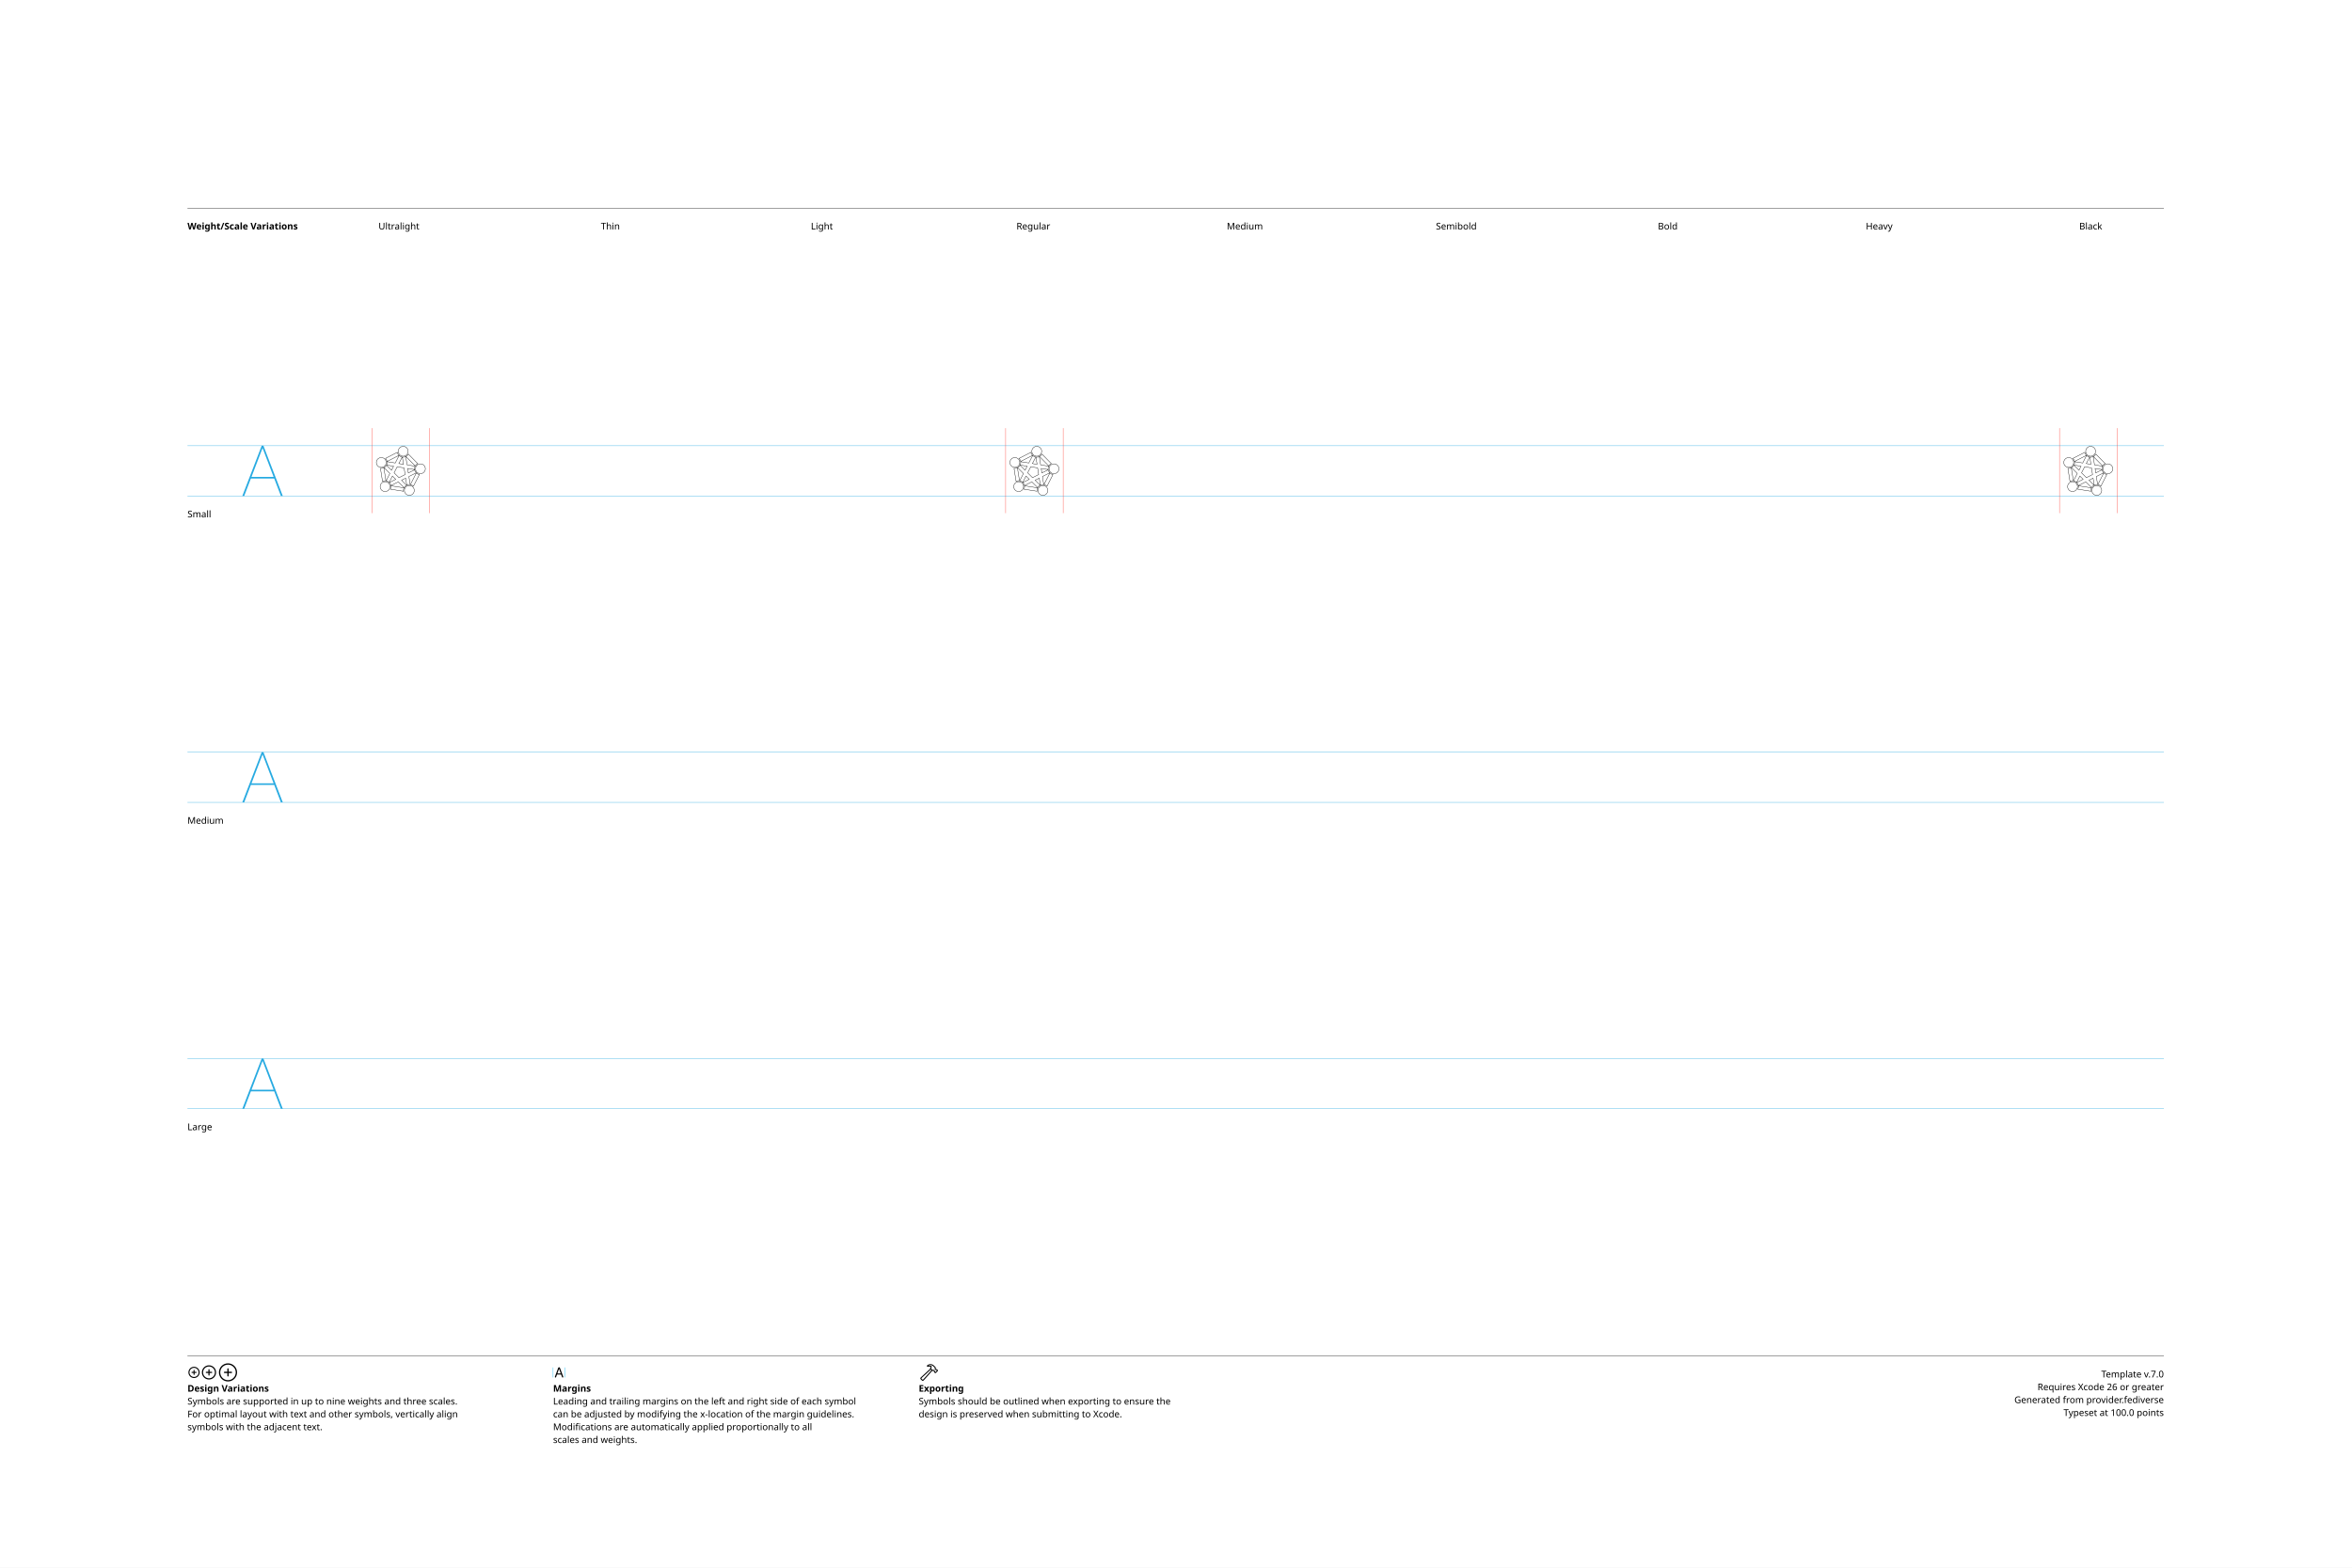
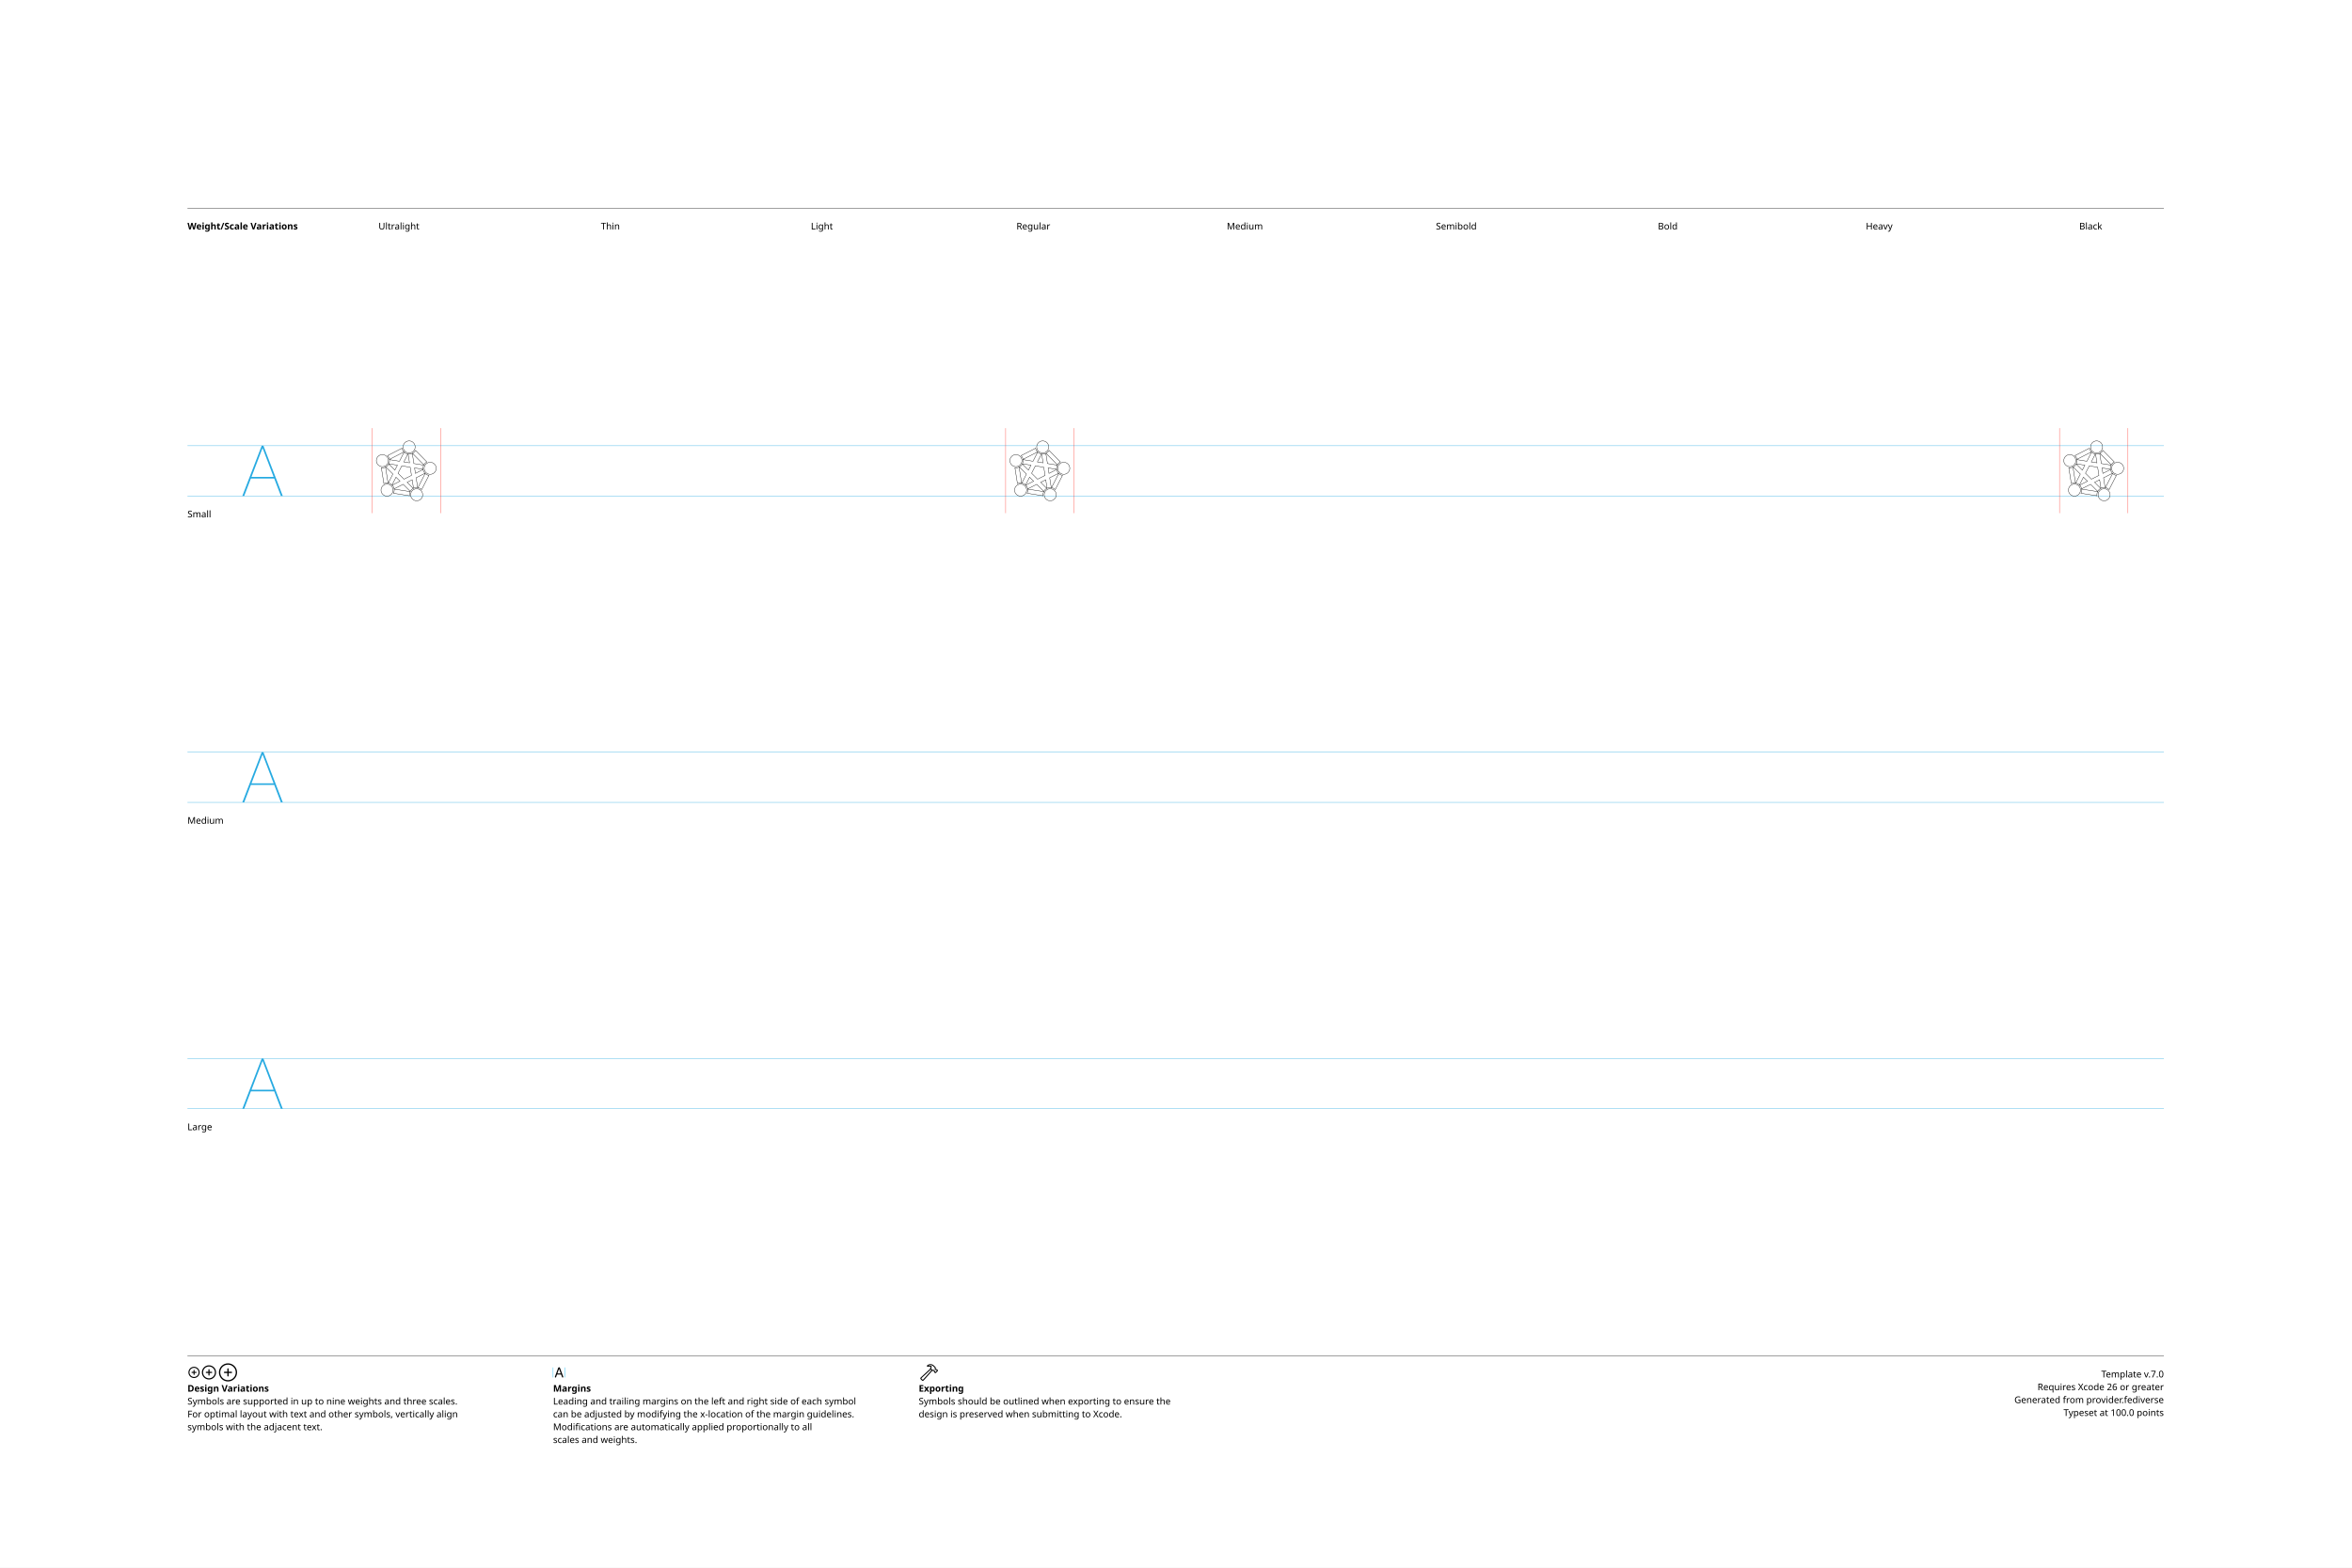
<svg xmlns="http://www.w3.org/2000/svg" version="1.1" viewBox="0 0 3300 2200">
  <style>.defaults {-sfsymbols-variable-value-mode:color;-sfsymbols-draw-reverses-motion-groups:false}

.monochrome-0 {-sfsymbols-motion-group:0}

.multicolor-0:tintColor {-sfsymbols-motion-group:0}

.hierarchical-0:primary {-sfsymbols-motion-group:0}

.SFSymbolsPreviewWireframe {fill:none;opacity:1.0;stroke:black;stroke-width:0.5}
</style>
  <g id="Notes">
    <rect height="2200" id="artboard" style="fill:white;opacity:1" width="3300" x="0" y="0" />
    <line style="fill:none;stroke:black;opacity:1;stroke-width:0.5;" x1="263" x2="3036" y1="292" y2="292" />
    <text style="stroke:none;fill:black;font-family:sans-serif;font-size:13;font-weight:bold;" transform="matrix(1 0 0 1 263 322)">Weight/Scale Variations</text>
    <text style="stroke:none;fill:black;font-family:sans-serif;font-size:13;text-anchor:middle;" transform="matrix(1 0 0 1 559.711 322)">Ultralight</text>
    <text style="stroke:none;fill:black;font-family:sans-serif;font-size:13;text-anchor:middle;" transform="matrix(1 0 0 1 856.422 322)">Thin</text>
    <text style="stroke:none;fill:black;font-family:sans-serif;font-size:13;text-anchor:middle;" transform="matrix(1 0 0 1 1153.13 322)">Light</text>
    <text style="stroke:none;fill:black;font-family:sans-serif;font-size:13;text-anchor:middle;" transform="matrix(1 0 0 1 1449.84 322)">Regular</text>
    <text style="stroke:none;fill:black;font-family:sans-serif;font-size:13;text-anchor:middle;" transform="matrix(1 0 0 1 1746.56 322)">Medium</text>
    <text style="stroke:none;fill:black;font-family:sans-serif;font-size:13;text-anchor:middle;" transform="matrix(1 0 0 1 2043.27 322)">Semibold</text>
    <text style="stroke:none;fill:black;font-family:sans-serif;font-size:13;text-anchor:middle;" transform="matrix(1 0 0 1 2339.98 322)">Bold</text>
    <text style="stroke:none;fill:black;font-family:sans-serif;font-size:13;text-anchor:middle;" transform="matrix(1 0 0 1 2636.69 322)">Heavy</text>
    <text style="stroke:none;fill:black;font-family:sans-serif;font-size:13;text-anchor:middle;" transform="matrix(1 0 0 1 2933.4 322)">Black</text>
    <line style="fill:none;stroke:black;opacity:1;stroke-width:0.5;" x1="263" x2="3036" y1="1903" y2="1903" />
    <g transform="matrix(0.2 0 0 0.2 263 1933)">
      <path d="m46.24 4.15c21.777 0 39.453-17.627 39.453-39.404s-17.676-39.404-39.453-39.404c-21.729 0-39.404 17.627-39.404 39.404s17.676 39.404 39.404 39.404Zm0-7.422c-17.676 0-31.934-14.307-31.934-31.982s14.258-31.982 31.934-31.982 31.982 14.307 31.982 31.982-14.307 31.982-31.982 31.982Zm3.613-17.773v-28.467c0-2.246-1.465-3.76-3.711-3.76-2.148 0-3.613 1.514-3.613 3.76v28.467c0 2.197 1.465 3.711 3.613 3.711 2.246 0 3.711-1.514 3.711-3.711Zm-17.822-10.596h28.418c2.197 0 3.711-1.465 3.711-3.613 0-2.197-1.514-3.711-3.711-3.711h-28.418c-2.246 0-3.76 1.514-3.76 3.711 0 2.148 1.514 3.613 3.76 3.613Z" />
    </g>
    <g transform="matrix(0.2 0 0 0.2 281.506 1933)">
      <path d="m58.545 14.551c27.49 0 49.805-22.314 49.805-49.805s-22.314-49.805-49.805-49.805-49.805 22.314-49.805 49.805 22.314 49.805 49.805 49.805Zm0-8.301c-22.949 0-41.504-18.555-41.504-41.504s18.555-41.504 41.504-41.504 41.504 18.555 41.504 41.504-18.555 41.504-41.504 41.504Zm4.053-23.096v-36.914c0-2.49-1.709-4.199-4.15-4.199-2.393 0-4.053 1.709-4.053 4.199v36.914c0 2.441 1.66 4.15 4.053 4.15 2.441 0 4.15-1.66 4.15-4.15Zm-22.559-14.404h36.963c2.441 0 4.15-1.611 4.15-4.004 0-2.441-1.709-4.15-4.15-4.15h-36.963c-2.49 0-4.15 1.709-4.15 4.15 0 2.393 1.66 4.004 4.15 4.004Z" />
    </g>
    <g transform="matrix(0.2 0 0 0.2 304.924 1933)">
      <path d="m74.853 28.32c35.107 0 63.623-28.467 63.623-63.574s-28.516-63.623-63.623-63.623-63.574 28.516-63.574 63.623 28.467 63.574 63.574 63.574Zm0-9.082c-30.127 0-54.492-24.365-54.492-54.492s24.365-54.492 54.492-54.492 54.492 24.365 54.492 54.492-24.365 54.492-54.492 54.492Zm4.443-30.322v-48.486c0-2.734-1.855-4.639-4.541-4.639-2.588 0-4.443 1.904-4.443 4.639v48.486c0 2.686 1.855 4.59 4.443 4.59 2.686 0 4.541-1.855 4.541-4.59Zm-28.711-19.775h48.486c2.686 0 4.59-1.807 4.59-4.395 0-2.734-1.855-4.59-4.59-4.59h-48.486c-2.734 0-4.59 1.855-4.59 4.59 0 2.588 1.855 4.395 4.59 4.395Z" />
    </g>
    <text style="stroke:none;fill:black;font-family:sans-serif;font-size:13;font-weight:bold;" transform="matrix(1 0 0 1 263 1953)">Design Variations</text>
    <text style="stroke:none;fill:black;font-family:sans-serif;font-size:13;" transform="matrix(1 0 0 1 263 1971)">Symbols are supported in up to nine weights and three scales.</text>
    <text style="stroke:none;fill:black;font-family:sans-serif;font-size:13;" transform="matrix(1 0 0 1 263 1989)">For optimal layout with text and other symbols, vertically align</text>
    <text style="stroke:none;fill:black;font-family:sans-serif;font-size:13;" transform="matrix(1 0 0 1 263 2007)">symbols with the adjacent text.</text>
    <line style="fill:none;stroke:#00AEEF;stroke-width:0.5;opacity:1.0;" x1="776" x2="776" y1="1919" y2="1933" />
    <g transform="matrix(0.2 0 0 0.2 776 1933)">
      <path d="m16.553 0.781c2.588 0 3.857-0.977 4.785-3.711l20.557-57.52h0.244l20.605 57.52c0.928 2.734 2.197 3.711 4.736 3.711 2.588 0 4.248-1.562 4.248-4.004 0-0.83-0.146-1.611-0.537-2.637l-22.9-60.986c-1.123-2.979-3.125-4.492-6.25-4.492-3.027 0-5.078 1.465-6.152 4.443l-22.9 61.084c-0.391 1.025-0.537 1.807-0.537 2.637 0 2.441 1.562 3.955 4.102 3.955Zm10.205-20.947h30.664c2.002 0 3.662-1.66 3.662-3.662 0-2.051-1.66-3.662-3.662-3.662h-30.664c-2.002 0-3.662 1.611-3.662 3.662 0 2.002 1.66 3.662 3.662 3.662Z" />
    </g>
    <line style="fill:none;stroke:#00AEEF;stroke-width:0.5;opacity:1.0;" x1="792.836" x2="792.836" y1="1919" y2="1933" />
    <text style="stroke:none;fill:black;font-family:sans-serif;font-size:13;font-weight:bold;" transform="matrix(1 0 0 1 776 1953)">Margins</text>
    <text style="stroke:none;fill:black;font-family:sans-serif;font-size:13;" transform="matrix(1 0 0 1 776 1971)">Leading and trailing margins on the left and right side of each symbol</text>
    <text style="stroke:none;fill:black;font-family:sans-serif;font-size:13;" transform="matrix(1 0 0 1 776 1989)">can be adjusted by modifying the x-location of the margin guidelines.</text>
    <text style="stroke:none;fill:black;font-family:sans-serif;font-size:13;" transform="matrix(1 0 0 1 776 2007)">Modifications are automatically applied proportionally to all</text>
    <text style="stroke:none;fill:black;font-family:sans-serif;font-size:13;" transform="matrix(1 0 0 1 776 2025)">scales and weights.</text>
    <g transform="matrix(0.2 0 0 0.2 1289 1933)">
      <path d="m14.209 13.135 7.861 7.861c4.297 4.395 9.326 4.102 13.867-1.025l60.693-68.213-4.883-4.883-60.254 67.676c-1.807 1.953-3.467 2.441-5.811 0.098l-5.176-5.127c-2.295-2.295-1.807-3.955 0.195-5.811l67.481-62.158-4.883-4.834-68.066 62.598c-4.98 4.59-5.322 9.473-1.025 13.818Zm44.873-97.461c-2.051 2.002-2.246 4.883-1.074 6.787 1.123 1.807 3.467 3.027 6.592 2.246 5.859-1.66 12.598-2.393 18.896 0.928l-2.686 7.129c-1.611 4.004-0.732 6.885 1.709 9.424l10.254 10.303c2.344 2.393 4.541 2.441 7.08 1.953l4.443-0.732 2.588 2.539-0.195 2.246c-0.098 2.295 0.537 4.297 2.783 6.494l3.369 3.32c2.295 2.295 5.518 2.49 7.812 0.195l12.988-13.037c2.295-2.344 2.148-5.371-0.195-7.666l-3.418-3.418c-2.197-2.197-4.053-3.027-6.348-2.881l-2.344 0.244-2.441-2.441 1.025-4.688c0.635-2.734-0.244-4.98-2.881-7.617l-11.279-11.182c-12.94-12.842-35.596-11.035-46.68-0.146Zm7.08 2.051c8.789-6.396 25.977-5.664 33.691 1.953l12.305 12.207c1.025 1.025 1.221 1.807 0.928 3.32l-1.465 6.641 6.738 6.689 4.395-0.244c1.123-0.049 1.514 0.049 2.344 0.879l2.539 2.49-10.84 10.84-2.49-2.49c-0.83-0.879-0.977-1.221-0.928-2.393l0.293-4.346-6.689-6.738-6.836 1.172c-1.416 0.293-2.051 0.195-3.174-0.879l-8.936-8.887c-1.074-1.025-1.172-1.709-0.488-3.369l4.59-11.475c-6.104-6.348-17.041-7.52-25.586-4.59-0.684 0.244-0.928-0.391-0.391-0.781Z" />
    </g>
    <text style="stroke:none;fill:black;font-family:sans-serif;font-size:13;font-weight:bold;" transform="matrix(1 0 0 1 1289 1953)">Exporting</text>
    <text style="stroke:none;fill:black;font-family:sans-serif;font-size:13;" transform="matrix(1 0 0 1 1289 1971)">Symbols should be outlined when exporting to ensure the</text>
    <text style="stroke:none;fill:black;font-family:sans-serif;font-size:13;" transform="matrix(1 0 0 1 1289 1989)">design is preserved when submitting to Xcode.</text>
    <text id="template-version" style="stroke:none;fill:black;font-family:sans-serif;font-size:13;text-anchor:end;" transform="matrix(1 0 0 1 3036 1933)">Template v.7.0</text>
    <text style="stroke:none;fill:black;font-family:sans-serif;font-size:13;text-anchor:end;" transform="matrix(1 0 0 1 3036 1951)">Requires Xcode 26 or greater</text>
    <text id="descriptive-name" style="stroke:none;fill:black;font-family:sans-serif;font-size:13;text-anchor:end;" transform="matrix(1 0 0 1 3036 1969)">Generated from provider.fediverse</text>
    <text style="stroke:none;fill:black;font-family:sans-serif;font-size:13;text-anchor:end;" transform="matrix(1 0 0 1 3036 1987)">Typeset at 100.0 points</text>
    <text style="stroke:none;fill:black;font-family:sans-serif;font-size:13;" transform="matrix(1 0 0 1 263 726)">Small</text>
    <text style="stroke:none;fill:black;font-family:sans-serif;font-size:13;" transform="matrix(1 0 0 1 263 1156)">Medium</text>
    <text style="stroke:none;fill:black;font-family:sans-serif;font-size:13;" transform="matrix(1 0 0 1 263 1586)">Large</text>
  </g>
  <g id="Guides">
    <g id="H-reference" style="fill:#27AAE1;stroke:none;" transform="matrix(1 0 0 1 339 696)">
      <path d="M0.994 0L3.638 0L29.328-67.132L30.03-67.132L30.03-70.459L28.123-70.459ZM11.688-24.48L46.981-24.48L46.231-26.729L12.438-26.729ZM55.12 0L57.764 0L30.638-70.459L29.433-70.459L29.433-67.132Z" />
    </g>
    <line id="Baseline-S" style="fill:none;stroke:#27AAE1;opacity:1;stroke-width:0.5;" x1="263" x2="3036" y1="696" y2="696" />
    <line id="Capline-S" style="fill:none;stroke:#27AAE1;opacity:1;stroke-width:0.5;" x1="263" x2="3036" y1="625.541" y2="625.541" />
    <g id="H-reference" style="fill:#27AAE1;stroke:none;" transform="matrix(1 0 0 1 339 1126)">
      <path d="M0.994 0L3.638 0L29.328-67.132L30.03-67.132L30.03-70.459L28.123-70.459ZM11.688-24.48L46.981-24.48L46.231-26.729L12.438-26.729ZM55.12 0L57.764 0L30.638-70.459L29.433-70.459L29.433-67.132Z" />
    </g>
    <line id="Baseline-M" style="fill:none;stroke:#27AAE1;opacity:1;stroke-width:0.5;" x1="263" x2="3036" y1="1126" y2="1126" />
    <line id="Capline-M" style="fill:none;stroke:#27AAE1;opacity:1;stroke-width:0.5;" x1="263" x2="3036" y1="1055.54" y2="1055.54" />
    <g id="H-reference" style="fill:#27AAE1;stroke:none;" transform="matrix(1 0 0 1 339 1556)">
      <path d="M0.994 0L3.638 0L29.328-67.132L30.03-67.132L30.03-70.459L28.123-70.459ZM11.688-24.48L46.981-24.48L46.231-26.729L12.438-26.729ZM55.12 0L57.764 0L30.638-70.459L29.433-70.459L29.433-67.132Z" />
    </g>
    <line id="Baseline-L" style="fill:none;stroke:#27AAE1;opacity:1;stroke-width:0.5;" x1="263" x2="3036" y1="1556" y2="1556" />
    <line id="Capline-L" style="fill:none;stroke:#27AAE1;opacity:1;stroke-width:0.5;" x1="263" x2="3036" y1="1485.54" y2="1485.54" />
    <line id="left-margin-Ultralight-S" style="fill:none;stroke:#FF3B30;stroke-width:0.5;opacity:1.0;" x1="522.047" x2="522.047" y1="600.785" y2="720.121" />
-     <line id="right-margin-Ultralight-S" style="fill:none;stroke:#FF3B30;stroke-width:0.5;opacity:1.0;" x1="602.787" x2="602.787" y1="600.785" y2="720.121" />
+     <line id="right-margin-Ultralight-S" style="fill:none;stroke:#FF3B30;stroke-width:0.5;opacity:1.0;" x1="618.046" x2="618.046" y1="600.785" y2="720.121" />
    <line id="left-margin-Regular-S" style="fill:none;stroke:#FF3B30;stroke-width:0.5;opacity:1.0;" x1="1410.980" x2="1410.980" y1="600.785" y2="720.121" />
-     <line id="right-margin-Regular-S" style="fill:none;stroke:#FF3B30;stroke-width:0.5;opacity:1.0;" x1="1491.720" x2="1491.720" y1="600.785" y2="720.121" />
+     <line id="right-margin-Regular-S" style="fill:none;stroke:#FF3B30;stroke-width:0.5;opacity:1.0;" x1="1506.979" x2="1506.979" y1="600.785" y2="720.121" />
    <line id="left-margin-Black-S" style="fill:none;stroke:#FF3B30;stroke-width:0.5;opacity:1.0;" x1="2889.630" x2="2889.630" y1="600.785" y2="720.121" />
-     <line id="right-margin-Black-S" style="fill:none;stroke:#FF3B30;stroke-width:0.5;opacity:1.0;" x1="2970.370" x2="2970.370" y1="600.785" y2="720.121" />
+     <line id="right-margin-Black-S" style="fill:none;stroke:#FF3B30;stroke-width:0.5;opacity:1.0;" x1="2985.629" x2="2985.629" y1="600.785" y2="720.121" />
  </g>
  <g id="Symbols">
    <g id="Ultralight-S" transform="matrix(1 0 0 1 522.047 696)">
-       <path class="monochrome-0 multicolor-0:tintColor hierarchical-0:primary SFSymbolsPreviewWireframe" d="M59.196 -7.768C59.196 -3.952 56.103 -0.86 52.288 -0.86C48.471 -0.86 45.378 -3.952 45.378 -7.768C45.378 -11.583 48.471 -14.676 52.288 -14.676C56.103 -14.676 59.196 -11.583 59.196 -7.768ZM25.172 -13.122C25.172 -9.307 22.078 -6.213 18.262 -6.213C14.447 -6.213 11.354 -9.307 11.354 -13.122C11.354 -16.937 14.447 -20.03 18.262 -20.03C22.078 -20.03 25.172 -16.937 25.172 -13.122ZM44.838 -11.388C44.296 -10.298 43.998 -9.067 43.998 -7.768C43.998 -7.374 44.024 -6.986 44.087 -6.61L25.713 -9.502C26.254 -10.592 26.553 -11.822 26.553 -13.122C26.553 -13.516 26.526 -13.902 26.463 -14.28L44.838 -11.388ZM42.192 -54.537L37.549 -45.471L44.076 -44.424L42.493 -54.49C42.869 -54.428 43.257 -54.4 43.652 -54.4C44.951 -54.4 46.18 -54.7 47.271 -55.241L49.098 -43.619L60.393 -41.807C59.844 -40.711 59.542 -39.474 59.542 -38.165C59.542 -37.78 59.567 -37.401 59.628 -37.032L49.889 -38.594L50.876 -32.308L59.67 -36.751C59.948 -35.087 60.728 -33.595 61.85 -32.434L51.666 -27.289L53.445 -15.968C53.069 -16.03 52.681 -16.058 52.288 -16.058C50.987 -16.058 49.758 -15.758 48.668 -15.217L47.13 -24.997L41.344 -22.075L48.374 -15.076C46.923 -14.299 45.732 -13.103 44.963 -11.648L36.797 -19.777L26.424 -14.536C26.147 -16.199 25.366 -17.691 24.244 -18.853L33.188 -23.371L28.579 -27.96L24.028 -19.073C22.871 -20.2 21.383 -20.989 19.722 -21.275L24.981 -31.542L16.822 -39.665C18.273 -40.442 19.464 -41.638 20.233 -43.093L27.296 -36.061L30.209 -41.75L20.347 -43.332C20.896 -44.428 21.198 -45.665 21.198 -46.973C21.198 -47.359 21.173 -47.738 21.112 -48.106L32.528 -46.276L37.887 -56.74C39.043 -55.612 40.531 -54.823 42.192 -54.537ZM66.377 -30.01L58.048 -13.722C56.891 -14.849 55.402 -15.637 53.742 -15.922L62.071 -32.211C63.228 -31.083 64.716 -30.297 66.377 -30.01ZM19.414 -21.322C19.04 -21.385 18.654 -21.412 18.262 -21.412C16.96 -21.412 15.729 -21.111 14.637 -20.568L11.757 -38.773C12.132 -38.711 12.517 -38.683 12.908 -38.683C14.211 -38.683 15.443 -38.984 16.534 -39.527L19.414 -21.322ZM30.894 -32.479L37.734 -25.669L46.342 -30.017L44.866 -39.399L35.23 -40.945L30.894 -32.479ZM74.74 -38.165C74.74 -34.35 71.647 -31.256 67.832 -31.256C64.017 -31.256 60.923 -34.35 60.923 -38.165C60.923 -41.981 64.017 -45.074 67.832 -45.074C71.647 -45.074 74.74 -41.981 74.74 -38.165ZM19.817 -46.973C19.817 -43.158 16.723 -40.065 12.908 -40.065C9.093 -40.065 6 -43.158 6 -46.973C6 -50.789 9.093 -53.883 12.908 -53.883C16.723 -53.883 19.817 -50.789 19.817 -46.973ZM63.988 -45.507C62.528 -44.747 61.326 -43.561 60.541 -42.115L47.494 -55.349C48.955 -56.109 50.157 -57.295 50.942 -58.741L63.988 -45.507ZM37.697 -56.931L21.064 -48.427C20.777 -50.088 19.991 -51.577 18.863 -52.734L35.496 -61.237C35.783 -59.576 36.57 -58.088 37.697 -56.931ZM50.56 -62.69C50.56 -58.875 47.467 -55.782 43.652 -55.782C39.836 -55.782 36.742 -58.875 36.742 -62.69C36.742 -66.506 39.836 -69.6 43.652 -69.6C47.467 -69.6 50.56 -66.506 50.56 -62.69Z" />
+       <path class="monochrome-0 multicolor-0:tintColor hierarchical-0:primary SFSymbolsPreviewWireframe" d="M71.004 -1.67C71.004 2.993 67.224 6.77 62.562 6.77C57.898 6.77 54.119 2.993 54.119 -1.67C54.119 -6.332 57.898 -10.112 62.562 -10.112C67.224 -10.112 71.004 -6.332 71.004 -1.67ZM29.428 -8.213C29.428 -3.551 25.648 0.229 20.984 0.229C16.322 0.229 12.542 -3.551 12.542 -8.213C12.542 -12.875 16.322 -16.655 20.984 -16.655C25.648 -16.655 29.428 -12.875 29.428 -8.213ZM53.459 -6.094C52.796 -4.761 52.433 -3.258 52.433 -1.67C52.433 -1.189 52.464 -0.715 52.541 -0.255L30.089 -3.79C30.75 -5.121 31.116 -6.624 31.116 -8.213C31.116 -8.694 31.082 -9.167 31.006 -9.627L53.459 -6.094ZM50.225 -58.822L44.552 -47.743L52.528 -46.464L50.593 -58.765C51.053 -58.688 51.527 -58.655 52.009 -58.655C53.597 -58.655 55.098 -59.021 56.431 -59.682L58.664 -45.48L72.467 -43.266C71.796 -41.927 71.426 -40.415 71.426 -38.815C71.426 -38.345 71.458 -37.881 71.532 -37.431L59.63 -39.34L60.838 -31.658L71.584 -37.087C71.923 -35.054 72.876 -33.231 74.248 -31.812L61.802 -25.525L63.977 -11.69C63.517 -11.767 63.043 -11.801 62.562 -11.801C60.973 -11.801 59.471 -11.435 58.139 -10.773L56.26 -22.724L49.189 -19.153L57.78 -10.601C56.006 -9.651 54.551 -8.19 53.611 -6.412L43.634 -16.345L30.958 -9.941C30.619 -11.974 29.665 -13.796 28.294 -15.216L39.223 -20.737L33.592 -26.345L28.03 -15.485C26.616 -16.862 24.798 -17.826 22.769 -18.176L29.195 -30.722L19.224 -40.649C20.998 -41.598 22.453 -43.059 23.393 -44.838L32.023 -36.245L35.584 -43.196L23.532 -45.129C24.203 -46.469 24.572 -47.981 24.572 -49.579C24.572 -50.051 24.541 -50.514 24.467 -50.964L38.417 -48.727L44.965 -61.514C46.379 -60.135 48.196 -59.172 50.225 -58.822ZM79.78 -28.85L69.601 -8.946C68.188 -10.323 66.368 -11.286 64.339 -11.635L74.518 -31.539C75.931 -30.161 77.749 -29.201 79.78 -28.85ZM22.392 -18.234C21.935 -18.311 21.463 -18.343 20.984 -18.343C19.393 -18.343 17.888 -17.976 16.554 -17.312L13.036 -39.558C13.493 -39.482 13.963 -39.449 14.442 -39.449C16.034 -39.449 17.539 -39.816 18.872 -40.479L22.392 -18.234ZM36.42 -31.867L44.779 -23.545L55.296 -28.859L53.492 -40.324L41.719 -42.212L36.42 -31.867ZM89.999 -38.815C89.999 -34.153 86.219 -30.373 81.557 -30.373C76.895 -30.373 73.115 -34.153 73.115 -38.815C73.115 -43.478 76.895 -47.258 81.557 -47.258C86.219 -47.258 89.999 -43.478 89.999 -38.815ZM22.884 -49.579C22.884 -44.917 19.104 -41.137 14.442 -41.137C9.78 -41.137 6 -44.917 6 -49.579C6 -54.242 9.78 -58.022 14.442 -58.022C19.104 -58.022 22.884 -54.242 22.884 -49.579ZM76.86 -47.787C75.076 -46.859 73.607 -45.409 72.648 -43.643L56.705 -59.814C58.489 -60.743 59.958 -62.192 60.918 -63.959L76.86 -47.787ZM44.734 -61.747L24.408 -51.355C24.058 -53.385 23.096 -55.205 21.719 -56.618L42.044 -67.009C42.395 -64.98 43.356 -63.161 44.734 -61.747ZM60.451 -68.785C60.451 -64.123 56.671 -60.343 52.009 -60.343C47.347 -60.343 43.566 -64.123 43.566 -68.785C43.566 -73.448 47.347 -77.23 52.009 -77.23C56.671 -77.23 60.451 -73.448 60.451 -68.785Z" />
    </g>
    <g id="Regular-S" transform="matrix(1 0 0 1 1410.98 696)">
-       <path class="monochrome-0 multicolor-0:tintColor hierarchical-0:primary SFSymbolsPreviewWireframe" d="M59.196 -7.768C59.196 -3.952 56.103 -0.86 52.288 -0.86C48.471 -0.86 45.378 -3.952 45.378 -7.768C45.378 -11.583 48.471 -14.676 52.288 -14.676C56.103 -14.676 59.196 -11.583 59.196 -7.768ZM25.172 -13.122C25.172 -9.307 22.078 -6.213 18.262 -6.213C14.447 -6.213 11.354 -9.307 11.354 -13.122C11.354 -16.937 14.447 -20.03 18.262 -20.03C22.078 -20.03 25.172 -16.937 25.172 -13.122ZM44.838 -11.388C44.296 -10.298 43.998 -9.067 43.998 -7.768C43.998 -7.374 44.024 -6.986 44.087 -6.61L25.713 -9.502C26.254 -10.592 26.553 -11.822 26.553 -13.122C26.553 -13.516 26.526 -13.902 26.463 -14.28L44.838 -11.388ZM42.192 -54.537L37.549 -45.471L44.076 -44.424L42.493 -54.49C42.869 -54.428 43.257 -54.4 43.652 -54.4C44.951 -54.4 46.18 -54.7 47.271 -55.241L49.098 -43.619L60.393 -41.807C59.844 -40.711 59.542 -39.474 59.542 -38.165C59.542 -37.78 59.567 -37.401 59.628 -37.032L49.889 -38.594L50.876 -32.308L59.67 -36.751C59.948 -35.087 60.728 -33.595 61.85 -32.434L51.666 -27.289L53.445 -15.968C53.069 -16.03 52.681 -16.058 52.288 -16.058C50.987 -16.058 49.758 -15.758 48.668 -15.217L47.13 -24.997L41.344 -22.075L48.374 -15.076C46.923 -14.299 45.732 -13.103 44.963 -11.648L36.797 -19.777L26.424 -14.536C26.147 -16.199 25.366 -17.691 24.244 -18.853L33.188 -23.371L28.579 -27.96L24.028 -19.073C22.871 -20.2 21.383 -20.989 19.722 -21.275L24.981 -31.542L16.822 -39.665C18.273 -40.442 19.464 -41.638 20.233 -43.093L27.296 -36.061L30.209 -41.75L20.347 -43.332C20.896 -44.428 21.198 -45.665 21.198 -46.973C21.198 -47.359 21.173 -47.738 21.112 -48.106L32.528 -46.276L37.887 -56.74C39.043 -55.612 40.531 -54.823 42.192 -54.537ZM66.377 -30.01L58.048 -13.722C56.891 -14.849 55.402 -15.637 53.742 -15.922L62.071 -32.211C63.228 -31.083 64.716 -30.297 66.377 -30.01ZM19.414 -21.322C19.04 -21.385 18.654 -21.412 18.262 -21.412C16.96 -21.412 15.729 -21.111 14.637 -20.568L11.757 -38.773C12.132 -38.711 12.517 -38.683 12.908 -38.683C14.211 -38.683 15.443 -38.984 16.534 -39.527L19.414 -21.322ZM30.894 -32.479L37.734 -25.669L46.342 -30.017L44.866 -39.399L35.23 -40.945L30.894 -32.479ZM74.74 -38.165C74.74 -34.35 71.647 -31.256 67.832 -31.256C64.017 -31.256 60.923 -34.35 60.923 -38.165C60.923 -41.981 64.017 -45.074 67.832 -45.074C71.647 -45.074 74.74 -41.981 74.74 -38.165ZM19.817 -46.973C19.817 -43.158 16.723 -40.065 12.908 -40.065C9.093 -40.065 6 -43.158 6 -46.973C6 -50.789 9.093 -53.883 12.908 -53.883C16.723 -53.883 19.817 -50.789 19.817 -46.973ZM63.988 -45.507C62.528 -44.747 61.326 -43.561 60.541 -42.115L47.494 -55.349C48.955 -56.109 50.157 -57.295 50.942 -58.741L63.988 -45.507ZM37.697 -56.931L21.064 -48.427C20.777 -50.088 19.991 -51.577 18.863 -52.734L35.496 -61.237C35.783 -59.576 36.57 -58.088 37.697 -56.931ZM50.56 -62.69C50.56 -58.875 47.467 -55.782 43.652 -55.782C39.836 -55.782 36.742 -58.875 36.742 -62.69C36.742 -66.506 39.836 -69.6 43.652 -69.6C47.467 -69.6 50.56 -66.506 50.56 -62.69Z" />
+       <path class="monochrome-0 multicolor-0:tintColor hierarchical-0:primary SFSymbolsPreviewWireframe" d="M71.004 -1.67C71.004 2.993 67.224 6.77 62.562 6.77C57.898 6.77 54.119 2.993 54.119 -1.67C54.119 -6.332 57.898 -10.112 62.562 -10.112C67.224 -10.112 71.004 -6.332 71.004 -1.67ZM29.428 -8.213C29.428 -3.551 25.648 0.229 20.984 0.229C16.322 0.229 12.542 -3.551 12.542 -8.213C12.542 -12.875 16.322 -16.655 20.984 -16.655C25.648 -16.655 29.428 -12.875 29.428 -8.213ZM53.459 -6.094C52.796 -4.761 52.433 -3.258 52.433 -1.67C52.433 -1.189 52.464 -0.715 52.541 -0.255L30.089 -3.79C30.75 -5.121 31.116 -6.624 31.116 -8.213C31.116 -8.694 31.082 -9.167 31.006 -9.627L53.459 -6.094ZM50.225 -58.822L44.552 -47.743L52.528 -46.464L50.593 -58.765C51.053 -58.688 51.527 -58.655 52.009 -58.655C53.597 -58.655 55.098 -59.021 56.431 -59.682L58.664 -45.48L72.467 -43.266C71.796 -41.927 71.426 -40.415 71.426 -38.815C71.426 -38.345 71.458 -37.881 71.532 -37.431L59.63 -39.34L60.838 -31.658L71.584 -37.087C71.923 -35.054 72.876 -33.231 74.248 -31.812L61.802 -25.525L63.977 -11.69C63.517 -11.767 63.043 -11.801 62.562 -11.801C60.973 -11.801 59.471 -11.435 58.139 -10.773L56.26 -22.724L49.189 -19.153L57.78 -10.601C56.006 -9.651 54.551 -8.19 53.611 -6.412L43.634 -16.345L30.958 -9.941C30.619 -11.974 29.665 -13.796 28.294 -15.216L39.223 -20.737L33.592 -26.345L28.03 -15.485C26.616 -16.862 24.798 -17.826 22.769 -18.176L29.195 -30.722L19.224 -40.649C20.998 -41.598 22.453 -43.059 23.393 -44.838L32.023 -36.245L35.584 -43.196L23.532 -45.129C24.203 -46.469 24.572 -47.981 24.572 -49.579C24.572 -50.051 24.541 -50.514 24.467 -50.964L38.417 -48.727L44.965 -61.514C46.379 -60.135 48.196 -59.172 50.225 -58.822ZM79.78 -28.85L69.601 -8.946C68.188 -10.323 66.368 -11.286 64.339 -11.635L74.518 -31.539C75.931 -30.161 77.749 -29.201 79.78 -28.85ZM22.392 -18.234C21.935 -18.311 21.463 -18.343 20.984 -18.343C19.393 -18.343 17.888 -17.976 16.554 -17.312L13.036 -39.558C13.493 -39.482 13.963 -39.449 14.442 -39.449C16.034 -39.449 17.539 -39.816 18.872 -40.479L22.392 -18.234ZM36.42 -31.867L44.779 -23.545L55.296 -28.859L53.492 -40.324L41.719 -42.212L36.42 -31.867ZM89.999 -38.815C89.999 -34.153 86.219 -30.373 81.557 -30.373C76.895 -30.373 73.115 -34.153 73.115 -38.815C73.115 -43.478 76.895 -47.258 81.557 -47.258C86.219 -47.258 89.999 -43.478 89.999 -38.815ZM22.884 -49.579C22.884 -44.917 19.104 -41.137 14.442 -41.137C9.78 -41.137 6 -44.917 6 -49.579C6 -54.242 9.78 -58.022 14.442 -58.022C19.104 -58.022 22.884 -54.242 22.884 -49.579ZM76.86 -47.787C75.076 -46.859 73.607 -45.409 72.648 -43.643L56.705 -59.814C58.489 -60.743 59.958 -62.192 60.918 -63.959L76.86 -47.787ZM44.734 -61.747L24.408 -51.355C24.058 -53.385 23.096 -55.205 21.719 -56.618L42.044 -67.009C42.395 -64.98 43.356 -63.161 44.734 -61.747ZM60.451 -68.785C60.451 -64.123 56.671 -60.343 52.009 -60.343C47.347 -60.343 43.566 -64.123 43.566 -68.785C43.566 -73.448 47.347 -77.23 52.009 -77.23C56.671 -77.23 60.451 -73.448 60.451 -68.785Z" />
    </g>
    <g id="Black-S" transform="matrix(1 0 0 1 2889.63 696)">
-       <path class="monochrome-0 multicolor-0:tintColor hierarchical-0:primary SFSymbolsPreviewWireframe" d="M59.196 -7.768C59.196 -3.952 56.103 -0.86 52.288 -0.86C48.471 -0.86 45.378 -3.952 45.378 -7.768C45.378 -11.583 48.471 -14.676 52.288 -14.676C56.103 -14.676 59.196 -11.583 59.196 -7.768ZM25.172 -13.122C25.172 -9.307 22.078 -6.213 18.262 -6.213C14.447 -6.213 11.354 -9.307 11.354 -13.122C11.354 -16.937 14.447 -20.03 18.262 -20.03C22.078 -20.03 25.172 -16.937 25.172 -13.122ZM44.838 -11.388C44.296 -10.298 43.998 -9.067 43.998 -7.768C43.998 -7.374 44.024 -6.986 44.087 -6.61L25.713 -9.502C26.254 -10.592 26.553 -11.822 26.553 -13.122C26.553 -13.516 26.526 -13.902 26.463 -14.28L44.838 -11.388ZM42.192 -54.537L37.549 -45.471L44.076 -44.424L42.493 -54.49C42.869 -54.428 43.257 -54.4 43.652 -54.4C44.951 -54.4 46.18 -54.7 47.271 -55.241L49.098 -43.619L60.393 -41.807C59.844 -40.711 59.542 -39.474 59.542 -38.165C59.542 -37.78 59.567 -37.401 59.628 -37.032L49.889 -38.594L50.876 -32.308L59.67 -36.751C59.948 -35.087 60.728 -33.595 61.85 -32.434L51.666 -27.289L53.445 -15.968C53.069 -16.03 52.681 -16.058 52.288 -16.058C50.987 -16.058 49.758 -15.758 48.668 -15.217L47.13 -24.997L41.344 -22.075L48.374 -15.076C46.923 -14.299 45.732 -13.103 44.963 -11.648L36.797 -19.777L26.424 -14.536C26.147 -16.199 25.366 -17.691 24.244 -18.853L33.188 -23.371L28.579 -27.96L24.028 -19.073C22.871 -20.2 21.383 -20.989 19.722 -21.275L24.981 -31.542L16.822 -39.665C18.273 -40.442 19.464 -41.638 20.233 -43.093L27.296 -36.061L30.209 -41.75L20.347 -43.332C20.896 -44.428 21.198 -45.665 21.198 -46.973C21.198 -47.359 21.173 -47.738 21.112 -48.106L32.528 -46.276L37.887 -56.74C39.043 -55.612 40.531 -54.823 42.192 -54.537ZM66.377 -30.01L58.048 -13.722C56.891 -14.849 55.402 -15.637 53.742 -15.922L62.071 -32.211C63.228 -31.083 64.716 -30.297 66.377 -30.01ZM19.414 -21.322C19.04 -21.385 18.654 -21.412 18.262 -21.412C16.96 -21.412 15.729 -21.111 14.637 -20.568L11.757 -38.773C12.132 -38.711 12.517 -38.683 12.908 -38.683C14.211 -38.683 15.443 -38.984 16.534 -39.527L19.414 -21.322ZM30.894 -32.479L37.734 -25.669L46.342 -30.017L44.866 -39.399L35.23 -40.945L30.894 -32.479ZM74.74 -38.165C74.74 -34.35 71.647 -31.256 67.832 -31.256C64.017 -31.256 60.923 -34.35 60.923 -38.165C60.923 -41.981 64.017 -45.074 67.832 -45.074C71.647 -45.074 74.74 -41.981 74.74 -38.165ZM19.817 -46.973C19.817 -43.158 16.723 -40.065 12.908 -40.065C9.093 -40.065 6 -43.158 6 -46.973C6 -50.789 9.093 -53.883 12.908 -53.883C16.723 -53.883 19.817 -50.789 19.817 -46.973ZM63.988 -45.507C62.528 -44.747 61.326 -43.561 60.541 -42.115L47.494 -55.349C48.955 -56.109 50.157 -57.295 50.942 -58.741L63.988 -45.507ZM37.697 -56.931L21.064 -48.427C20.777 -50.088 19.991 -51.577 18.863 -52.734L35.496 -61.237C35.783 -59.576 36.57 -58.088 37.697 -56.931ZM50.56 -62.69C50.56 -58.875 47.467 -55.782 43.652 -55.782C39.836 -55.782 36.742 -58.875 36.742 -62.69C36.742 -66.506 39.836 -69.6 43.652 -69.6C47.467 -69.6 50.56 -66.506 50.56 -62.69Z" />
+       <path class="monochrome-0 multicolor-0:tintColor hierarchical-0:primary SFSymbolsPreviewWireframe" d="M71.004 -1.67C71.004 2.993 67.224 6.77 62.562 6.77C57.898 6.77 54.119 2.993 54.119 -1.67C54.119 -6.332 57.898 -10.112 62.562 -10.112C67.224 -10.112 71.004 -6.332 71.004 -1.67ZM29.428 -8.213C29.428 -3.551 25.648 0.229 20.984 0.229C16.322 0.229 12.542 -3.551 12.542 -8.213C12.542 -12.875 16.322 -16.655 20.984 -16.655C25.648 -16.655 29.428 -12.875 29.428 -8.213ZM53.459 -6.094C52.796 -4.761 52.433 -3.258 52.433 -1.67C52.433 -1.189 52.464 -0.715 52.541 -0.255L30.089 -3.79C30.75 -5.121 31.116 -6.624 31.116 -8.213C31.116 -8.694 31.082 -9.167 31.006 -9.627L53.459 -6.094ZM50.225 -58.822L44.552 -47.743L52.528 -46.464L50.593 -58.765C51.053 -58.688 51.527 -58.655 52.009 -58.655C53.597 -58.655 55.098 -59.021 56.431 -59.682L58.664 -45.48L72.467 -43.266C71.796 -41.927 71.426 -40.415 71.426 -38.815C71.426 -38.345 71.458 -37.881 71.532 -37.431L59.63 -39.34L60.838 -31.658L71.584 -37.087C71.923 -35.054 72.876 -33.231 74.248 -31.812L61.802 -25.525L63.977 -11.69C63.517 -11.767 63.043 -11.801 62.562 -11.801C60.973 -11.801 59.471 -11.435 58.139 -10.773L56.26 -22.724L49.189 -19.153L57.78 -10.601C56.006 -9.651 54.551 -8.19 53.611 -6.412L43.634 -16.345L30.958 -9.941C30.619 -11.974 29.665 -13.796 28.294 -15.216L39.223 -20.737L33.592 -26.345L28.03 -15.485C26.616 -16.862 24.798 -17.826 22.769 -18.176L29.195 -30.722L19.224 -40.649C20.998 -41.598 22.453 -43.059 23.393 -44.838L32.023 -36.245L35.584 -43.196L23.532 -45.129C24.203 -46.469 24.572 -47.981 24.572 -49.579C24.572 -50.051 24.541 -50.514 24.467 -50.964L38.417 -48.727L44.965 -61.514C46.379 -60.135 48.196 -59.172 50.225 -58.822ZM79.78 -28.85L69.601 -8.946C68.188 -10.323 66.368 -11.286 64.339 -11.635L74.518 -31.539C75.931 -30.161 77.749 -29.201 79.78 -28.85ZM22.392 -18.234C21.935 -18.311 21.463 -18.343 20.984 -18.343C19.393 -18.343 17.888 -17.976 16.554 -17.312L13.036 -39.558C13.493 -39.482 13.963 -39.449 14.442 -39.449C16.034 -39.449 17.539 -39.816 18.872 -40.479L22.392 -18.234ZM36.42 -31.867L44.779 -23.545L55.296 -28.859L53.492 -40.324L41.719 -42.212L36.42 -31.867ZM89.999 -38.815C89.999 -34.153 86.219 -30.373 81.557 -30.373C76.895 -30.373 73.115 -34.153 73.115 -38.815C73.115 -43.478 76.895 -47.258 81.557 -47.258C86.219 -47.258 89.999 -43.478 89.999 -38.815ZM22.884 -49.579C22.884 -44.917 19.104 -41.137 14.442 -41.137C9.78 -41.137 6 -44.917 6 -49.579C6 -54.242 9.78 -58.022 14.442 -58.022C19.104 -58.022 22.884 -54.242 22.884 -49.579ZM76.86 -47.787C75.076 -46.859 73.607 -45.409 72.648 -43.643L56.705 -59.814C58.489 -60.743 59.958 -62.192 60.918 -63.959L76.86 -47.787ZM44.734 -61.747L24.408 -51.355C24.058 -53.385 23.096 -55.205 21.719 -56.618L42.044 -67.009C42.395 -64.98 43.356 -63.161 44.734 -61.747ZM60.451 -68.785C60.451 -64.123 56.671 -60.343 52.009 -60.343C47.347 -60.343 43.566 -64.123 43.566 -68.785C43.566 -73.448 47.347 -77.23 52.009 -77.23C56.671 -77.23 60.451 -73.448 60.451 -68.785Z" />
    </g>
  </g>
</svg>
